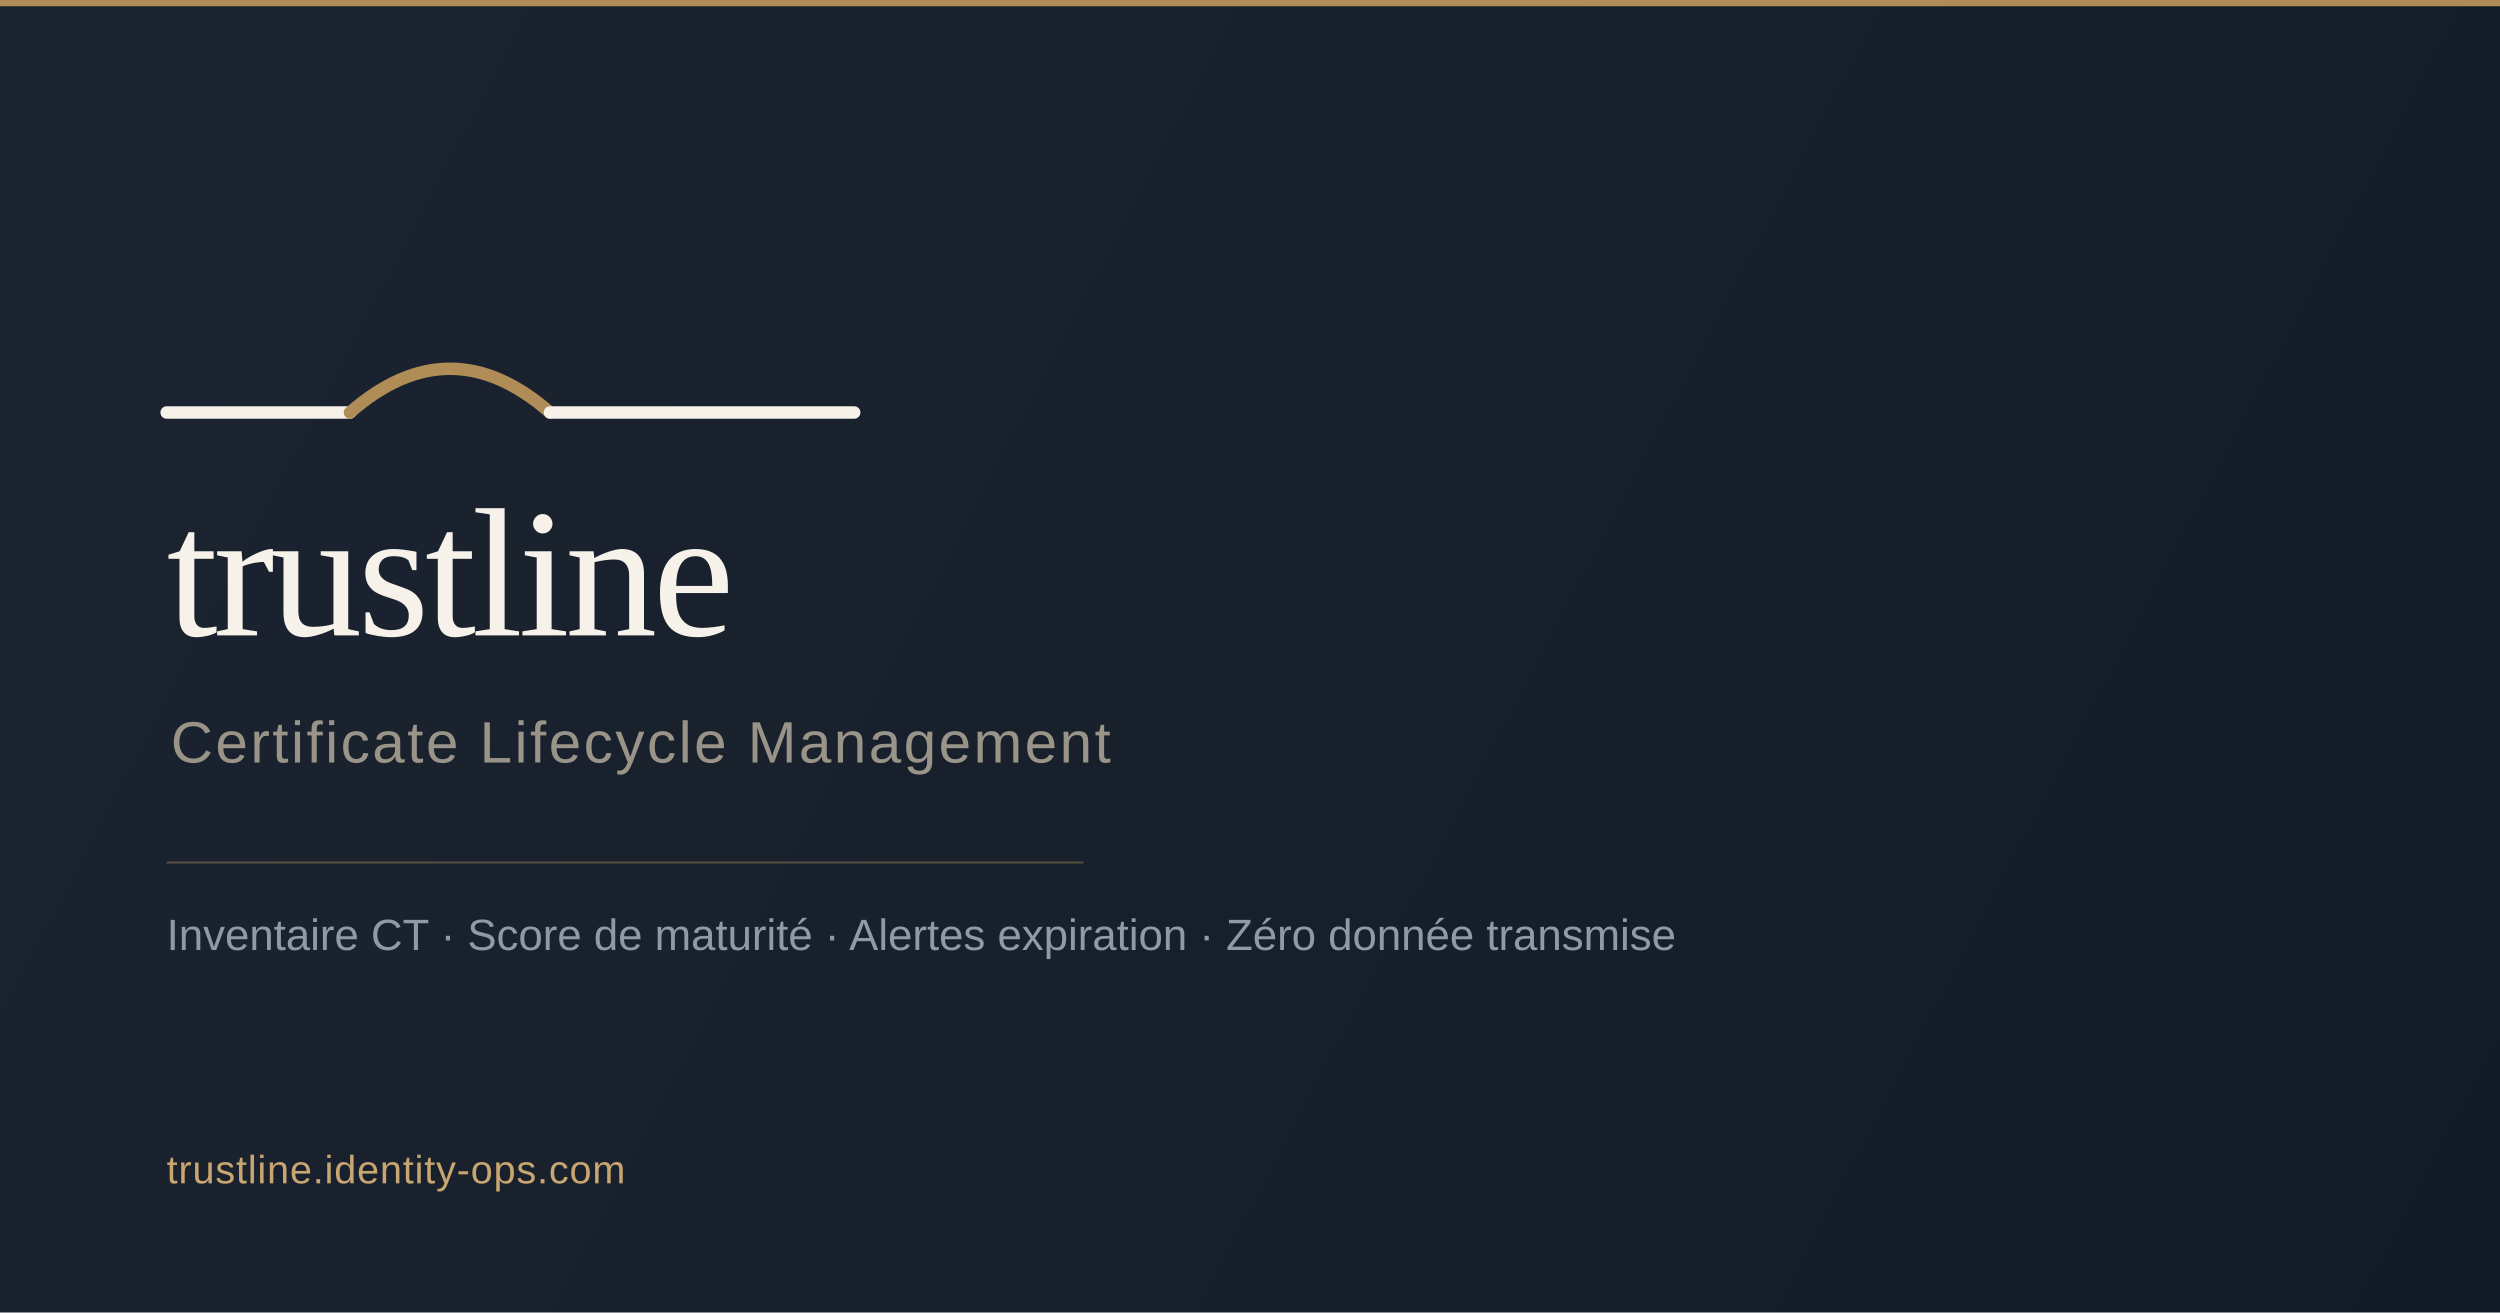
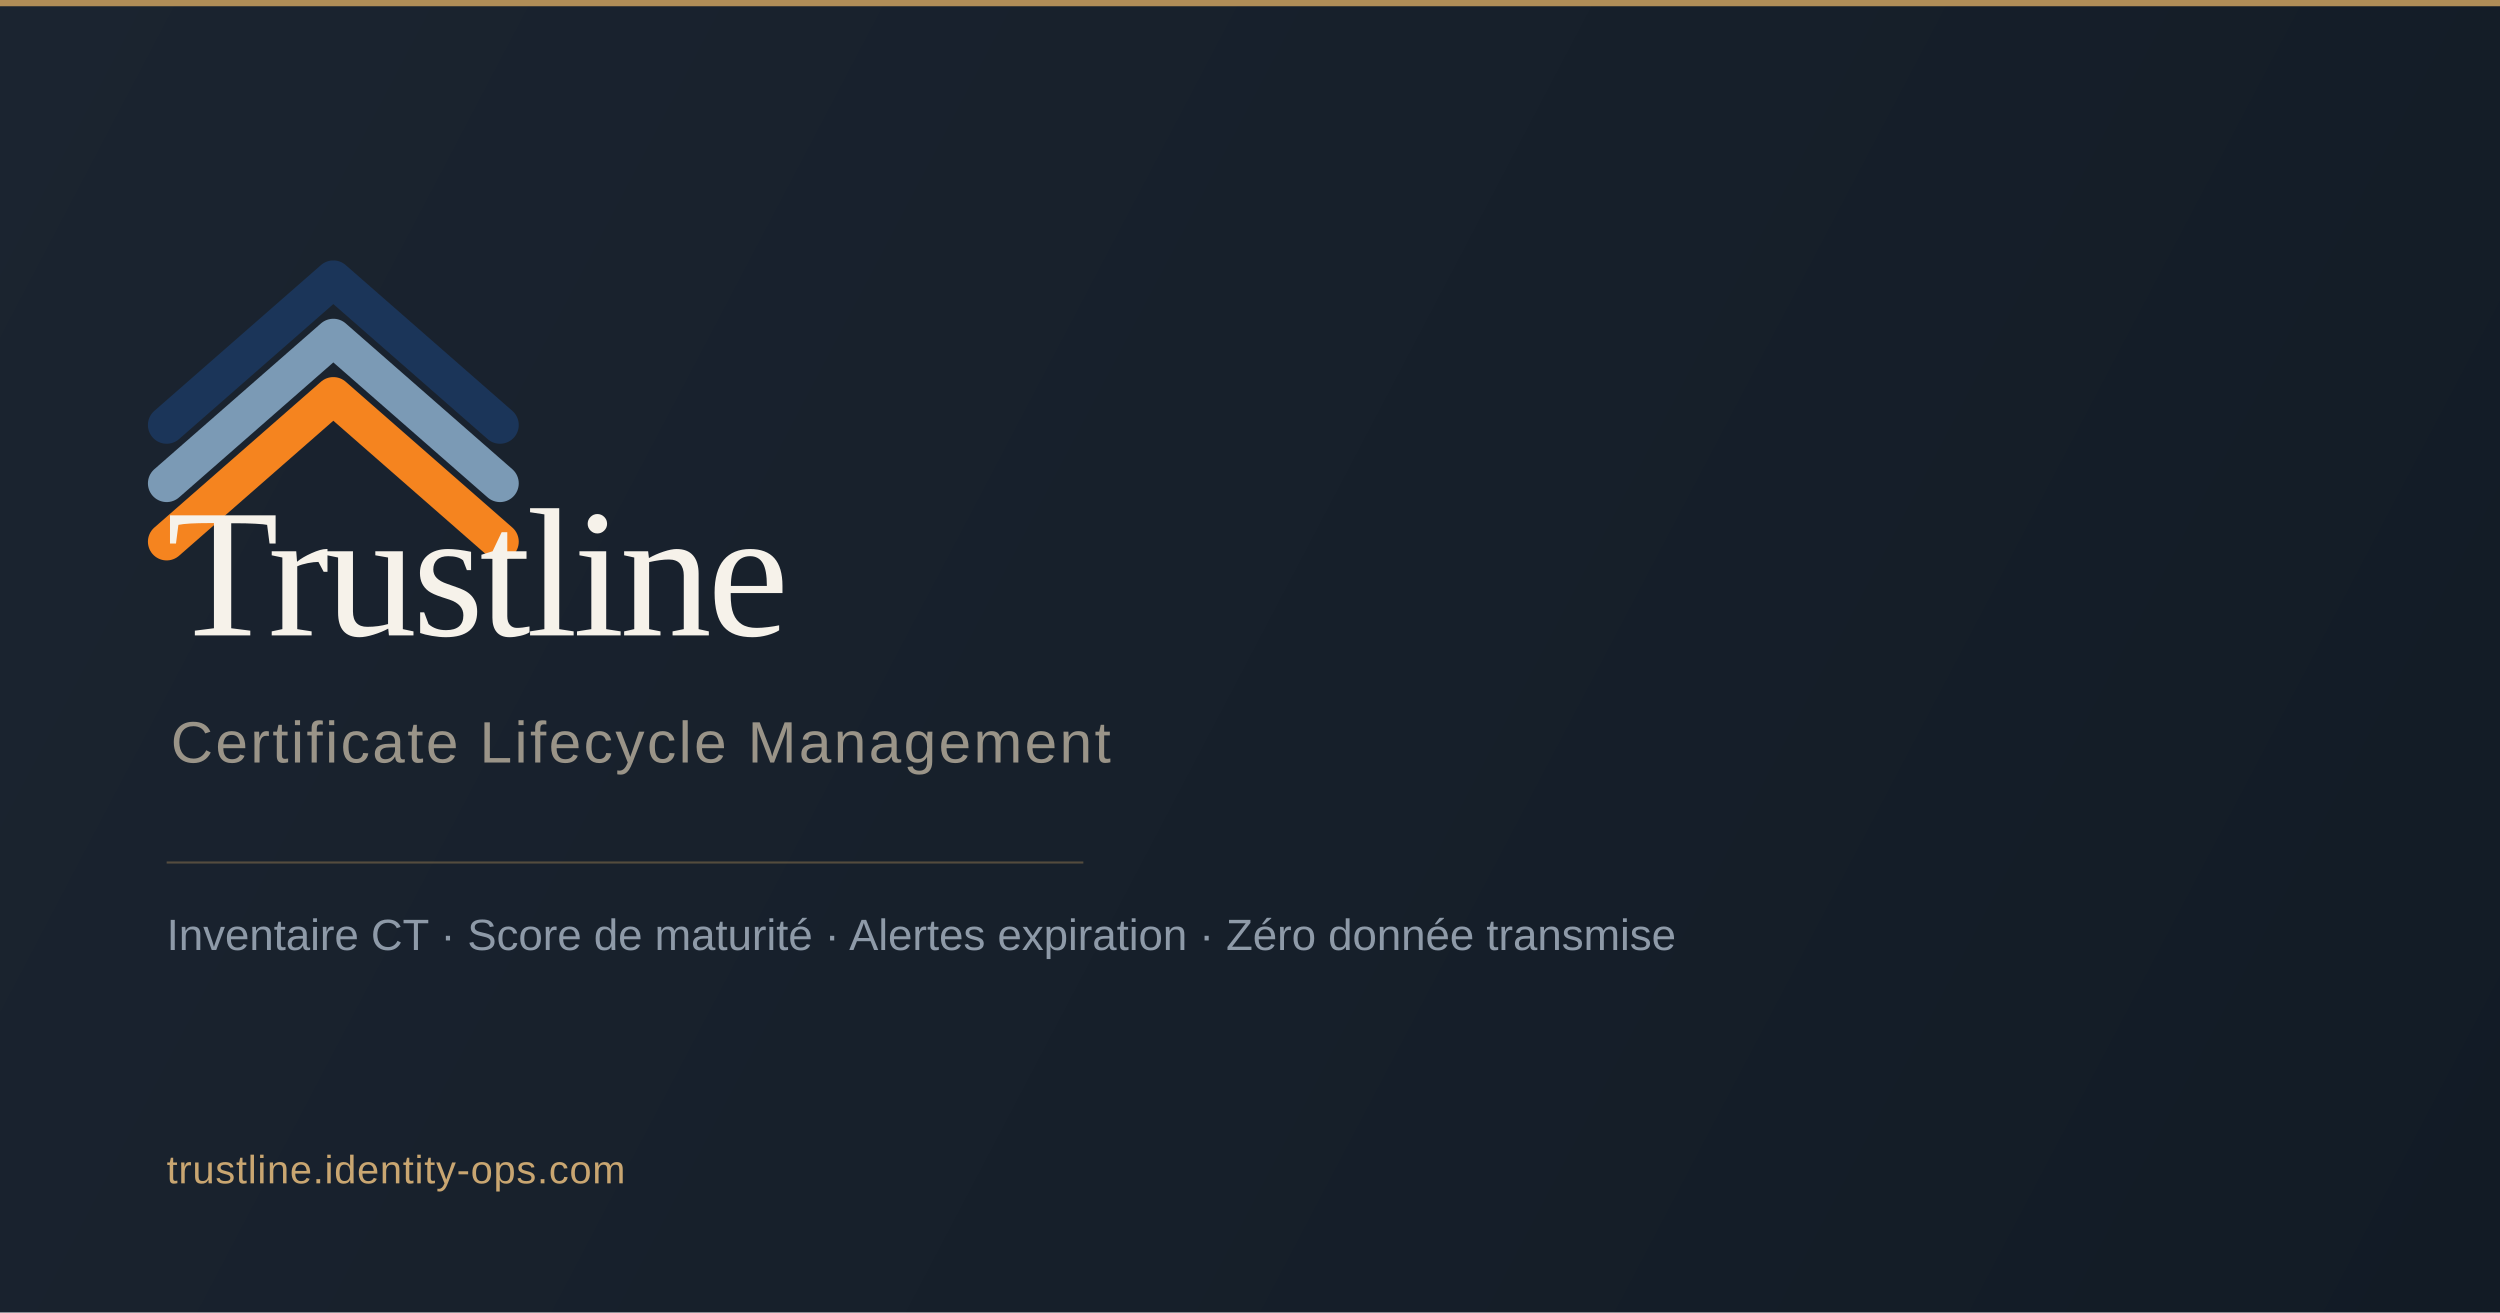
<svg xmlns="http://www.w3.org/2000/svg" width="1200" height="630" viewBox="0 0 1200 630">
  <defs>
    <linearGradient id="bg" x1="0" y1="0" x2="1200" y2="630" gradientUnits="userSpaceOnUse">
      <stop offset="0%" stop-color="#1B2430" />
      <stop offset="100%" stop-color="#121B25" />
    </linearGradient>
  </defs>
  <rect width="1200" height="630" fill="url(#bg)" />
  <rect x="0" y="0" width="1200" height="3" fill="#B08D57" />
  <g transform="translate(80, 170)">
-     <line x1="0" y1="28" x2="88" y2="28" stroke="#F6F2EA" stroke-width="6" stroke-linecap="round" />
-     <path d="M88 28 Q136 -14 184 28" stroke="#B08D57" stroke-width="6" stroke-linecap="round" fill="none" />
-     <line x1="184" y1="28" x2="330" y2="28" stroke="#F6F2EA" stroke-width="6" stroke-linecap="round" />
+     <path d="M0 90 L80 20 L160 90" stroke="#F5841F" stroke-width="18" stroke-linecap="round" stroke-linejoin="round" fill="none" />
+     <path d="M0 62 L80 -8 L160 62" stroke="#7B9AB5" stroke-width="18" stroke-linecap="round" stroke-linejoin="round" fill="none" />
+     <path d="M0 34 L80 -36 L160 34" stroke="#1B3559" stroke-width="18" stroke-linecap="round" stroke-linejoin="round" fill="none" />
  </g>
-   <text x="80" y="305" font-family="Georgia,'Times New Roman',serif" font-size="88" font-weight="400" fill="#F6F2EA" letter-spacing="-2">trustline</text>
+   <text x="80" y="305" font-family="Georgia,'Times New Roman',serif" font-size="88" font-weight="400" fill="#F6F2EA" letter-spacing="-2">Trustline</text>
  <text x="82" y="366" font-family="-apple-system,'Helvetica Neue',Arial,sans-serif" font-size="28" font-weight="300" fill="#9A9488" letter-spacing="1.2">Certificate Lifecycle Management</text>
  <line x1="80" y1="414" x2="520" y2="414" stroke="#B08D57" stroke-width="1" opacity="0.4" />
  <text x="80" y="456" font-family="-apple-system,'Helvetica Neue',Arial,sans-serif" font-size="21" fill="#8E9AA8">Inventaire CT · Score de maturité · Alertes expiration · Zéro donnée transmise</text>
  <text x="80" y="568" font-family="-apple-system,'Helvetica Neue',Arial,sans-serif" font-size="19" fill="#C9A671" letter-spacing="0.4">trustline.identity-ops.com</text>
</svg>
